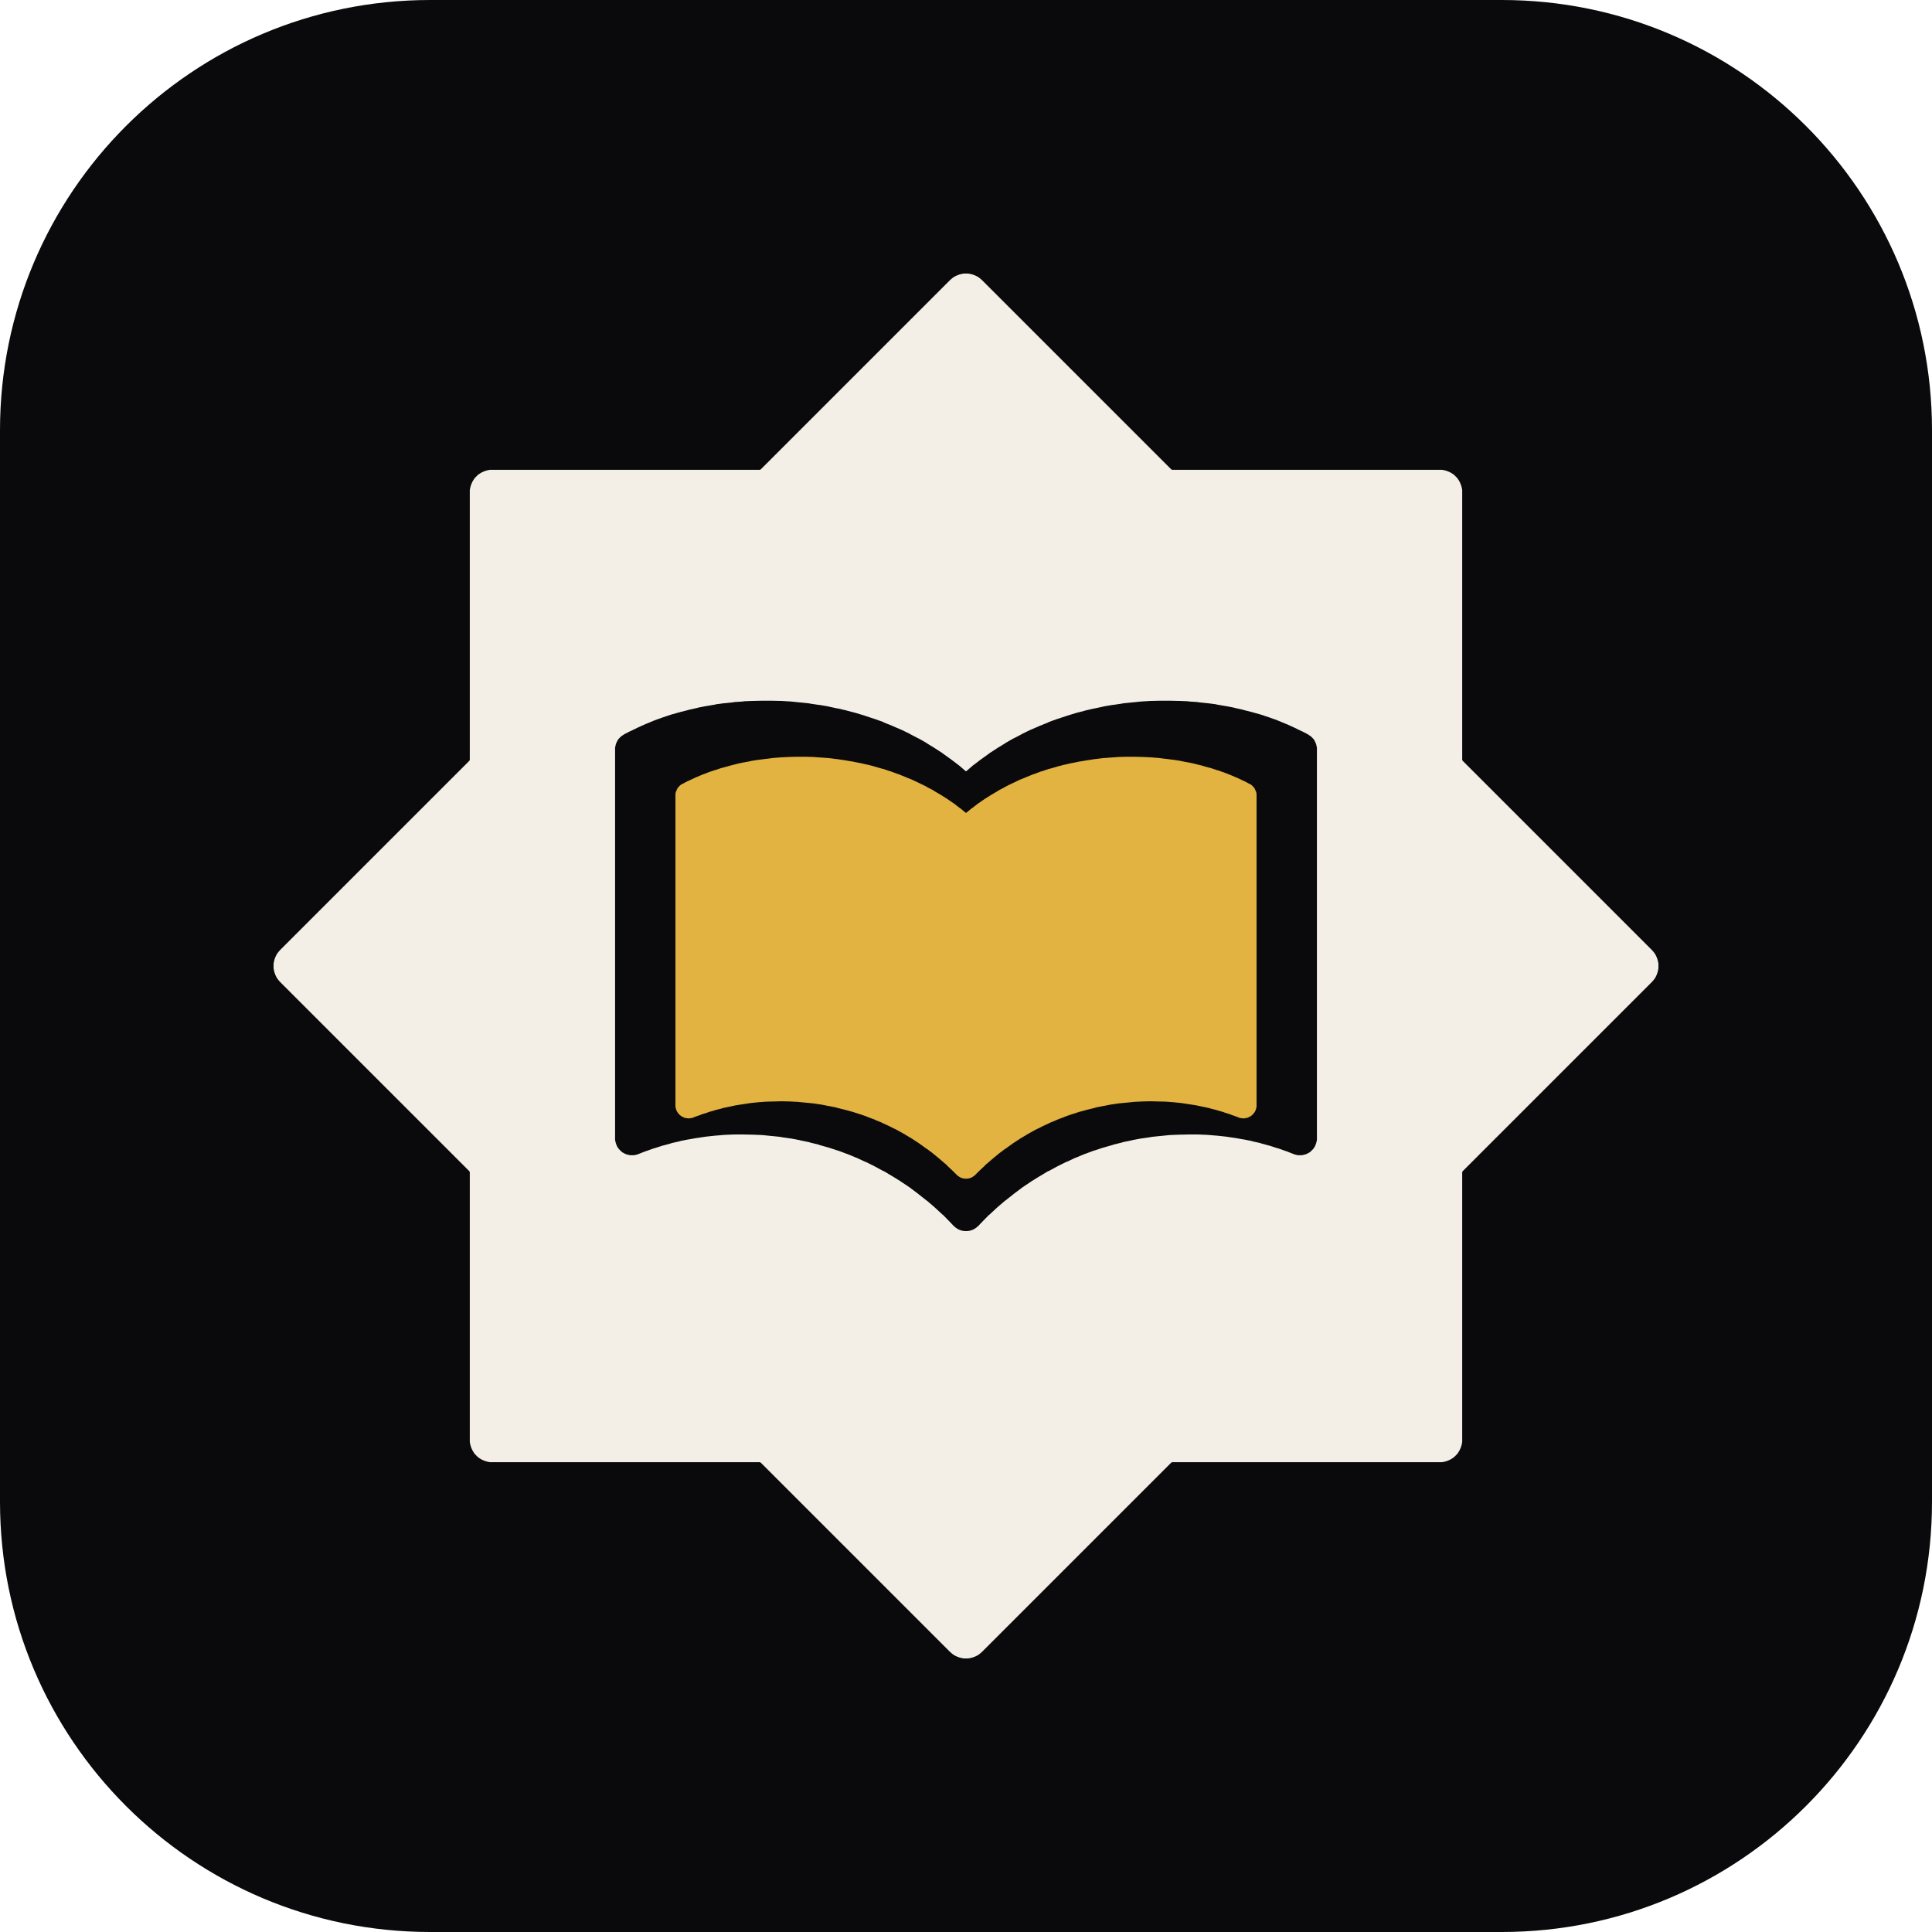
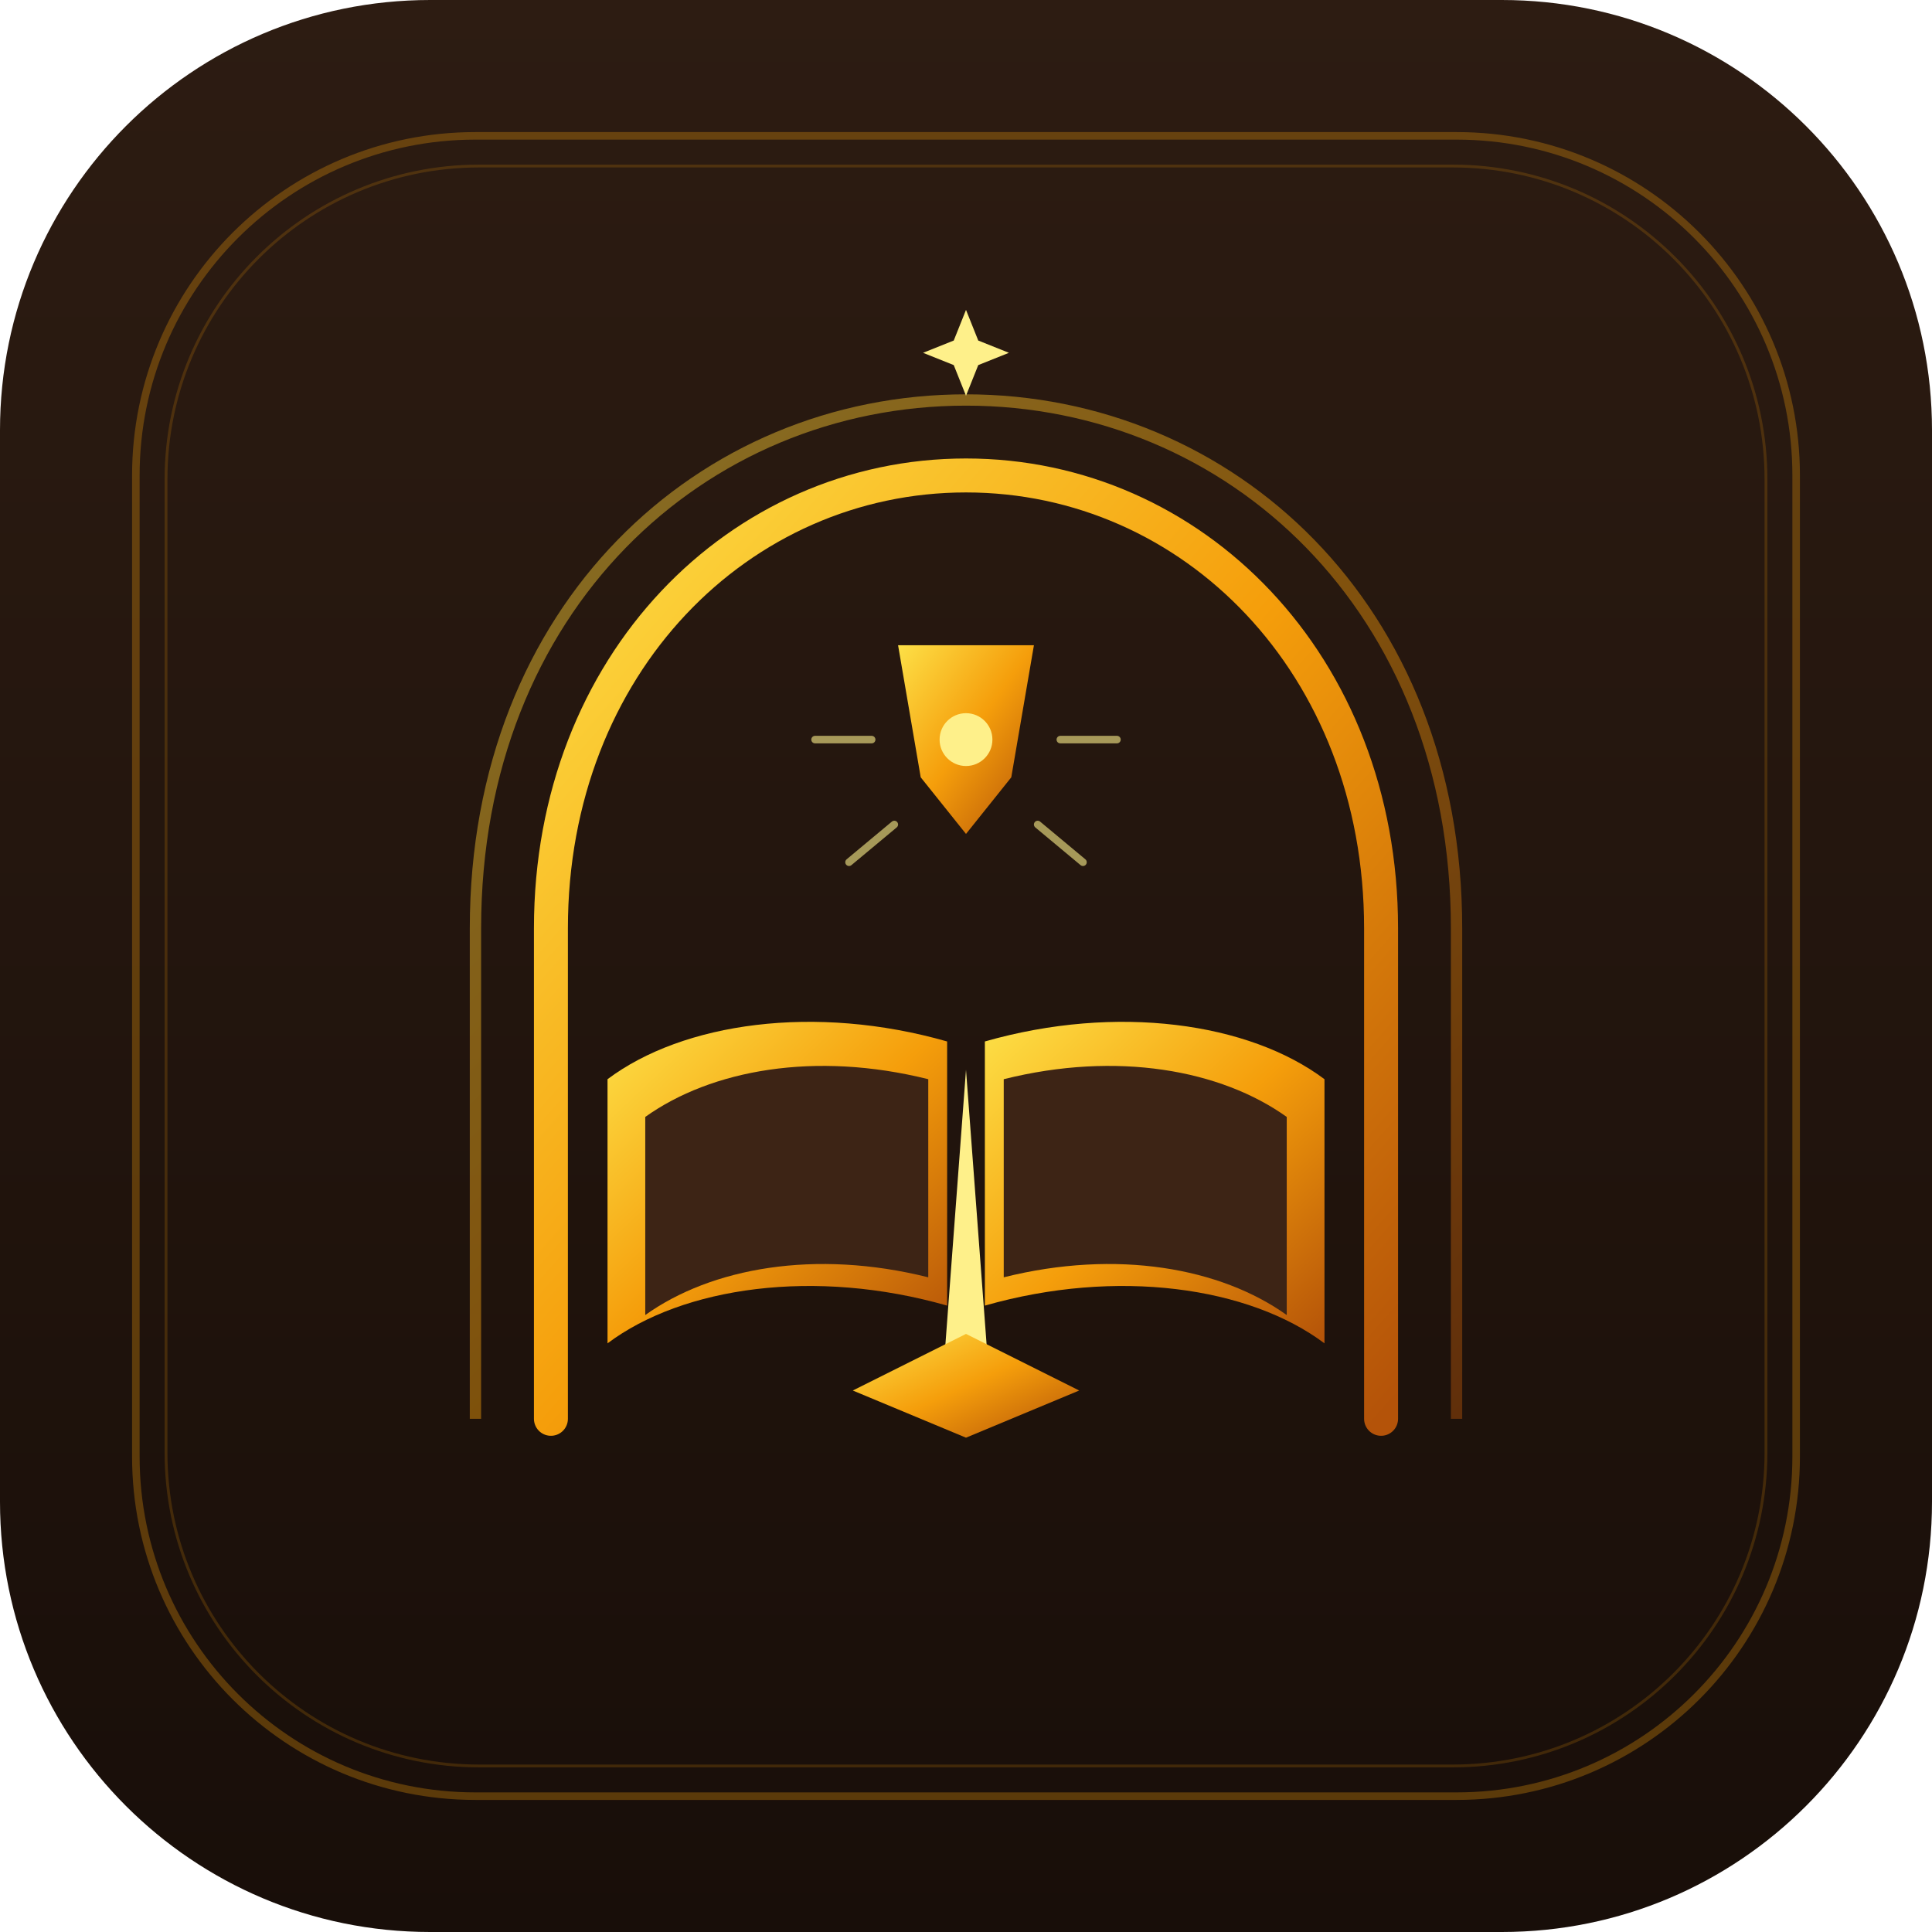
<svg xmlns="http://www.w3.org/2000/svg" viewBox="0 0 1024 1024" width="1024" height="1024">
-   <rect width="1024" height="1024" rx="228" fill="#0A0A0C" />
-   <g transform="translate(512 512) scale(1.0) translate(-512 -512)">
-     <path d="M248.7,403.3 L148.5,503.5 L147.7,504.4 L147.0,505.3 L146.4,506.3 L145.9,507.4 L145.5,508.5 L145.2,509.7 L145.0,510.8 L145.0,512.0 L145.0,513.2 L145.2,514.3 L145.5,515.5 L145.9,516.6 L146.4,517.7 L147.0,518.7 L147.7,519.6 L148.5,520.5 L248.7,620.7 L248.9,621.0 L249.0,621.3 L249.0,763.0 L249.0,764.2 L249.2,765.4 L249.5,766.5 L249.9,767.6 L250.4,768.7 L251.0,769.7 L251.7,770.7 L252.5,771.5 L253.3,772.3 L254.3,773.0 L255.3,773.6 L256.4,774.1 L257.5,774.5 L258.6,774.8 L259.8,775.0 L261.0,775.0 L402.7,775.0 L403.0,775.1 L403.3,775.3 L503.5,875.5 L504.4,876.3 L505.3,877.0 L506.3,877.6 L507.4,878.1 L508.5,878.5 L509.7,878.8 L510.8,879.0 L512.0,879.0 L513.2,879.0 L514.3,878.8 L515.5,878.5 L516.6,878.1 L517.7,877.6 L518.7,877.0 L519.6,876.3 L520.5,875.5 L620.7,775.3 L621.0,775.1 L621.3,775.0 L763.0,775.0 L764.2,775.0 L765.4,774.8 L766.5,774.5 L767.6,774.1 L768.7,773.6 L769.7,773.0 L770.7,772.3 L771.5,771.5 L772.3,770.7 L773.0,769.7 L773.6,768.7 L774.1,767.6 L774.5,766.5 L774.8,765.4 L775.0,764.2 L775.0,763.0 L775.0,621.3 L775.1,621.0 L775.3,620.7 L875.5,520.5 L876.3,519.6 L877.0,518.7 L877.6,517.7 L878.1,516.6 L878.5,515.5 L878.8,514.3 L879.0,513.2 L879.0,512.0 L879.0,510.8 L878.8,509.7 L878.5,508.5 L878.1,507.4 L877.6,506.3 L877.0,505.3 L876.3,504.4 L875.5,503.5 L775.3,403.3 L775.1,403.0 L775.0,402.7 L775.0,261.0 L775.0,259.8 L774.8,258.6 L774.5,257.5 L774.1,256.4 L773.6,255.3 L773.0,254.3 L772.3,253.3 L771.5,252.5 L770.7,251.7 L769.7,251.0 L768.7,250.4 L767.6,249.9 L766.5,249.5 L765.4,249.2 L764.2,249.0 L763.0,249.0 L621.3,249.0 L621.0,248.9 L620.7,248.7 L520.5,148.5 L519.6,147.7 L518.7,147.0 L517.7,146.4 L516.6,145.9 L515.5,145.5 L514.3,145.2 L513.2,145.0 L512.0,145.0 L510.8,145.0 L509.7,145.2 L508.5,145.5 L507.4,145.9 L506.3,146.4 L505.3,147.0 L504.4,147.7 L503.5,148.5 L403.3,248.7 L403.0,248.9 L402.7,249.0 L261.0,249.0 L259.8,249.0 L258.6,249.2 L257.5,249.5 L256.4,249.9 L255.3,250.4 L254.3,251.0 L253.3,251.7 L252.5,252.5 L251.7,253.3 L251.0,254.3 L250.4,255.3 L249.9,256.4 L249.5,257.5 L249.2,258.6 L249.0,259.8 L249.0,261.0 L249.0,402.7 L248.9,403.0 L248.7,403.3 Z M333.9,387.6 L334.2,387.5 L338.1,385.6 L338.3,385.5 L342.3,383.7 L342.6,383.6 L346.7,381.9 L346.9,381.8 L351.1,380.3 L351.4,380.2 L355.6,378.8 L355.9,378.7 L360.2,377.5 L360.5,377.4 L364.9,376.3 L365.1,376.2 L369.6,375.2 L369.8,375.1 L374.4,374.2 L374.6,374.2 L379.2,373.4 L379.4,373.3 L384.0,372.7 L384.3,372.7 L388.9,372.2 L389.2,372.1 L393.9,371.8 L394.1,371.7 L398.8,371.5 L399.1,371.5 L403.8,371.4 L404.1,371.4 L408.8,371.4 L409.1,371.4 L413.9,371.5 L414.1,371.5 L418.9,371.8 L419.1,371.8 L423.9,372.3 L424.1,372.3 L428.9,372.8 L429.2,372.9 L433.9,373.6 L434.2,373.6 L438.9,374.4 L439.2,374.5 L443.9,375.5 L444.1,375.5 L448.8,376.6 L449.1,376.7 L453.7,377.9 L454.0,378.0 L458.6,379.4 L458.8,379.5 L463.4,381.0 L463.7,381.1 L468.2,382.7 L468.4,382.9 L472.9,384.7 L473.1,384.8 L477.5,386.7 L477.8,386.8 L482.1,388.9 L482.4,389.1 L486.6,391.3 L486.9,391.4 L491.1,393.8 L491.3,394.0 L495.4,396.5 L495.7,396.7 L499.7,399.3 L499.9,399.5 L503.8,402.3 L504.1,402.5 L507.9,405.4 L508.2,405.6 L511.8,408.7 L512.0,408.8 L512.2,408.7 L515.8,405.6 L516.1,405.4 L519.9,402.5 L520.2,402.3 L524.1,399.5 L524.3,399.3 L528.3,396.7 L528.6,396.5 L532.7,394.0 L532.9,393.8 L537.1,391.4 L537.4,391.3 L541.6,389.1 L541.9,388.9 L546.2,386.8 L546.5,386.7 L550.9,384.8 L551.1,384.7 L555.6,382.9 L555.8,382.7 L560.3,381.1 L560.6,381.0 L565.2,379.5 L565.4,379.4 L570.0,378.0 L570.3,377.9 L574.9,376.7 L575.2,376.6 L579.9,375.5 L580.1,375.5 L584.8,374.5 L585.1,374.4 L589.8,373.6 L590.1,373.6 L594.8,372.9 L595.1,372.8 L599.9,372.3 L600.1,372.3 L604.9,371.8 L605.1,371.8 L609.9,371.5 L610.1,371.5 L614.9,371.4 L615.2,371.4 L619.9,371.4 L620.2,371.4 L624.9,371.5 L625.2,371.5 L629.9,371.7 L630.1,371.8 L634.8,372.1 L635.1,372.2 L639.7,372.7 L640.0,372.7 L644.6,373.3 L644.8,373.4 L649.4,374.2 L649.6,374.2 L654.2,375.1 L654.4,375.2 L658.9,376.2 L659.1,376.3 L663.5,377.4 L663.8,377.5 L668.1,378.7 L668.4,378.8 L672.6,380.2 L672.9,380.3 L677.1,381.8 L677.3,381.9 L681.4,383.6 L681.7,383.7 L685.7,385.5 L685.9,385.6 L689.8,387.5 L690.1,387.6 L693.2,389.2 L693.9,389.7 L694.7,390.2 L695.3,390.8 L695.9,391.4 L696.5,392.1 L696.9,392.9 L697.3,393.7 L697.6,394.5 L697.8,395.4 L698.0,396.3 L698.0,397.2 L698.0,603.3 L698.0,604.2 L697.8,605.1 L697.6,605.9 L697.3,606.7 L697.0,607.5 L696.5,608.3 L696.0,609.0 L695.4,609.6 L694.8,610.2 L694.1,610.8 L693.3,611.2 L692.6,611.6 L691.7,611.9 L690.9,612.1 L690.0,612.3 L689.2,612.3 L688.3,612.3 L687.4,612.2 L686.6,612.0 L685.7,611.7 L681.6,610.1 L681.5,610.1 L677.3,608.6 L677.1,608.6 L672.8,607.2 L672.7,607.2 L668.3,606.0 L668.2,605.9 L663.7,604.9 L663.6,604.8 L659.1,603.9 L658.9,603.9 L654.4,603.1 L654.2,603.1 L649.6,602.4 L649.4,602.4 L644.8,601.9 L644.6,601.9 L639.9,601.5 L639.8,601.5 L635.0,601.3 L634.9,601.3 L630.1,601.3 L629.9,601.3 L625.1,601.4 L625.0,601.4 L620.1,601.6 L620.0,601.6 L615.1,602.1 L615.0,602.1 L610.1,602.6 L609.9,602.7 L605.1,603.4 L604.9,603.4 L600.1,604.3 L599.9,604.4 L595.0,605.4 L594.9,605.5 L590.0,606.7 L589.9,606.8 L585.0,608.2 L584.9,608.2 L580.1,609.8 L579.9,609.8 L575.1,611.6 L575.0,611.6 L570.2,613.6 L570.1,613.6 L565.4,615.8 L565.2,615.8 L560.6,618.1 L560.4,618.2 L555.8,620.7 L555.6,620.7 L551.1,623.4 L550.9,623.5 L546.4,626.3 L546.3,626.4 L541.8,629.4 L541.7,629.5 L537.3,632.8 L537.2,632.9 L532.9,636.3 L532.7,636.4 L528.5,640.0 L528.4,640.1 L524.3,643.9 L524.1,644.0 L520.1,648.1 L520.0,648.2 L518.6,649.7 L517.9,650.3 L517.3,650.8 L516.5,651.3 L515.8,651.7 L515.0,652.0 L514.1,652.3 L513.3,652.4 L512.4,652.5 L511.6,652.5 L510.7,652.4 L509.9,652.3 L509.0,652.0 L508.2,651.7 L507.5,651.3 L506.7,650.8 L506.1,650.3 L505.4,649.7 L504.0,648.2 L503.9,648.1 L499.9,644.0 L499.7,643.9 L495.6,640.1 L495.5,640.0 L491.3,636.4 L491.1,636.3 L486.8,632.9 L486.7,632.8 L482.3,629.5 L482.2,629.4 L477.7,626.4 L477.6,626.3 L473.1,623.5 L472.9,623.4 L468.4,620.7 L468.2,620.7 L463.6,618.2 L463.4,618.1 L458.8,615.8 L458.6,615.8 L453.9,613.6 L453.8,613.6 L449.0,611.6 L448.9,611.6 L444.1,609.8 L443.9,609.8 L439.1,608.2 L439.0,608.2 L434.1,606.8 L434.0,606.7 L429.1,605.5 L429.0,605.4 L424.1,604.4 L423.9,604.3 L419.1,603.4 L418.9,603.4 L414.1,602.7 L413.9,602.6 L409.0,602.1 L408.9,602.1 L404.0,601.6 L403.9,601.6 L399.0,601.4 L398.9,601.4 L394.1,601.3 L393.9,601.3 L389.1,601.3 L389.0,601.3 L384.2,601.5 L384.1,601.5 L379.4,601.9 L379.2,601.9 L374.6,602.4 L374.4,602.4 L369.8,603.1 L369.6,603.1 L365.1,603.9 L364.9,603.9 L360.4,604.8 L360.3,604.9 L355.8,605.9 L355.7,606.0 L351.3,607.2 L351.2,607.2 L346.9,608.6 L346.7,608.6 L342.5,610.1 L342.4,610.1 L338.3,611.7 L337.4,612.0 L336.6,612.2 L335.7,612.3 L334.8,612.3 L334.0,612.3 L333.1,612.1 L332.3,611.9 L331.4,611.6 L330.7,611.2 L329.9,610.8 L329.2,610.2 L328.6,609.6 L328.0,609.0 L327.5,608.3 L327.0,607.5 L326.7,606.7 L326.4,605.9 L326.2,605.1 L326.0,604.2 L326.0,603.3 L326.0,397.2 L326.0,396.3 L326.2,395.4 L326.4,394.5 L326.7,393.7 L327.1,392.9 L327.5,392.1 L328.1,391.4 L328.7,390.8 L329.3,390.2 L330.1,389.7 L330.8,389.2 L333.9,387.6 Z " fill="#F4EFE6" fill-rule="evenodd" />
-     <path d="M361.9,415.4 L361.2,415.7 L360.7,416.1 L360.1,416.6 L359.7,417.1 L359.2,417.6 L358.9,418.2 L358.6,418.9 L358.3,419.5 L358.1,420.2 L358.0,420.9 L358.0,421.6 L358.0,585.8 L358.0,586.5 L358.1,587.1 L358.3,587.8 L358.5,588.4 L358.8,589.1 L359.2,589.7 L359.6,590.2 L360.0,590.7 L360.6,591.2 L361.1,591.6 L361.7,591.9 L362.3,592.2 L363.0,592.5 L363.6,592.6 L364.3,592.7 L365.0,592.8 L365.7,592.7 L366.4,592.6 L367.0,592.5 L367.7,592.2 L368.0,592.1 L368.2,592.0 L371.6,590.8 L371.7,590.7 L375.2,589.6 L375.3,589.5 L378.8,588.5 L379.0,588.4 L382.6,587.5 L382.7,587.4 L386.4,586.6 L386.5,586.6 L390.2,585.8 L390.3,585.8 L394.1,585.2 L394.2,585.2 L398.1,584.6 L398.2,584.6 L402.1,584.2 L402.2,584.2 L406.1,583.9 L406.2,583.9 L410.2,583.8 L410.3,583.8 L414.3,583.7 L414.4,583.7 L418.4,583.8 L418.5,583.8 L422.5,584.0 L422.6,584.0 L426.6,584.4 L426.7,584.4 L430.8,584.8 L430.9,584.8 L434.9,585.4 L435.1,585.4 L439.1,586.2 L439.2,586.2 L443.3,587.0 L443.4,587.1 L447.4,588.1 L447.5,588.1 L451.5,589.2 L451.6,589.2 L455.6,590.5 L455.7,590.5 L459.7,591.9 L459.8,592.0 L463.8,593.5 L463.9,593.6 L467.8,595.2 L467.9,595.3 L471.8,597.1 L471.9,597.2 L475.8,599.1 L475.9,599.2 L479.7,601.3 L479.8,601.4 L483.5,603.6 L483.6,603.7 L487.3,606.1 L487.4,606.2 L491.0,608.8 L491.1,608.8 L494.7,611.5 L494.8,611.6 L498.3,614.5 L498.4,614.6 L501.9,617.6 L501.9,617.7 L505.3,620.9 L505.4,621.0 L507.0,622.6 L507.5,623.1 L508.1,623.5 L508.7,623.9 L509.3,624.2 L509.9,624.4 L510.6,624.6 L511.3,624.7 L512.0,624.7 L512.7,624.7 L513.4,624.6 L514.1,624.4 L514.7,624.2 L515.3,623.9 L515.9,623.5 L516.5,623.1 L517.0,622.6 L518.6,621.0 L518.7,620.9 L522.1,617.7 L522.1,617.6 L525.6,614.6 L525.7,614.5 L529.2,611.6 L529.3,611.5 L532.9,608.8 L533.0,608.8 L536.6,606.2 L536.7,606.1 L540.4,603.7 L540.5,603.6 L544.2,601.4 L544.3,601.3 L548.1,599.2 L548.2,599.1 L552.1,597.2 L552.2,597.1 L556.1,595.3 L556.2,595.2 L560.1,593.6 L560.2,593.5 L564.2,592.0 L564.3,591.9 L568.3,590.5 L568.4,590.5 L572.4,589.2 L572.5,589.2 L576.5,588.1 L576.6,588.1 L580.6,587.1 L580.7,587.0 L584.8,586.2 L584.9,586.2 L588.9,585.4 L589.1,585.4 L593.1,584.8 L593.2,584.8 L597.3,584.4 L597.4,584.4 L601.4,584.0 L601.5,584.0 L605.5,583.8 L605.6,583.8 L609.6,583.7 L609.7,583.7 L613.7,583.8 L613.8,583.8 L617.8,583.9 L617.9,583.9 L621.8,584.2 L621.9,584.2 L625.8,584.6 L625.9,584.6 L629.8,585.2 L629.9,585.2 L633.7,585.8 L633.8,585.8 L637.5,586.6 L637.6,586.6 L641.3,587.4 L641.4,587.5 L645.0,588.4 L645.2,588.5 L648.7,589.5 L648.8,589.6 L652.3,590.7 L652.4,590.8 L655.8,592.0 L656.0,592.1 L656.3,592.2 L657.0,592.5 L657.6,592.6 L658.3,592.7 L659.0,592.8 L659.7,592.7 L660.4,592.6 L661.0,592.5 L661.7,592.2 L662.3,591.9 L662.9,591.6 L663.4,591.2 L664.0,590.7 L664.4,590.2 L664.8,589.7 L665.2,589.1 L665.5,588.4 L665.7,587.8 L665.9,587.1 L666.0,586.5 L666.0,585.8 L666.0,421.6 L666.0,420.9 L665.9,420.2 L665.7,419.5 L665.4,418.9 L665.1,418.2 L664.8,417.6 L664.3,417.1 L663.9,416.6 L663.3,416.1 L662.8,415.7 L662.1,415.4 L659.5,414.0 L659.2,413.9 L656.0,412.4 L655.8,412.3 L652.5,410.9 L652.3,410.8 L648.9,409.5 L648.7,409.4 L645.2,408.2 L645.0,408.2 L641.5,407.0 L641.3,407.0 L637.7,406.0 L637.5,405.9 L633.8,405.0 L633.6,404.9 L629.9,404.1 L629.7,404.1 L626.0,403.4 L625.8,403.3 L622.0,402.7 L621.8,402.7 L617.9,402.2 L617.7,402.2 L613.9,401.7 L613.7,401.7 L609.8,401.4 L609.6,401.4 L605.7,401.2 L605.5,401.2 L601.5,401.1 L601.4,401.1 L597.4,401.1 L597.2,401.1 L593.3,401.2 L593.1,401.2 L589.1,401.5 L588.9,401.5 L584.9,401.8 L584.7,401.8 L580.8,402.3 L580.6,402.3 L576.6,402.9 L576.5,402.9 L572.5,403.6 L572.3,403.6 L568.4,404.4 L568.2,404.4 L564.3,405.3 L564.1,405.3 L560.3,406.3 L560.1,406.4 L556.2,407.5 L556.0,407.5 L552.2,408.8 L552.0,408.8 L548.3,410.2 L548.1,410.2 L544.4,411.7 L544.2,411.8 L540.5,413.3 L540.3,413.4 L536.7,415.1 L536.5,415.2 L533.0,416.9 L532.8,417.1 L529.3,418.9 L529.1,419.1 L525.7,421.1 L525.5,421.2 L522.2,423.3 L522.0,423.4 L518.7,425.7 L518.5,425.8 L515.4,428.2 L515.2,428.3 L512.1,430.8 L512.0,430.9 L511.9,430.8 L508.8,428.3 L508.6,428.2 L505.5,425.8 L505.3,425.7 L502.0,423.4 L501.8,423.3 L498.5,421.2 L498.3,421.1 L494.9,419.1 L494.7,418.9 L491.2,417.1 L491.0,416.9 L487.5,415.2 L487.3,415.1 L483.7,413.4 L483.5,413.3 L479.8,411.8 L479.6,411.7 L475.9,410.2 L475.7,410.2 L472.0,408.8 L471.8,408.8 L468.0,407.5 L467.8,407.5 L463.9,406.4 L463.7,406.3 L459.9,405.3 L459.7,405.3 L455.8,404.4 L455.6,404.4 L451.7,403.6 L451.5,403.6 L447.5,402.9 L447.4,402.9 L443.4,402.3 L443.2,402.3 L439.3,401.8 L439.1,401.8 L435.1,401.5 L434.9,401.5 L430.9,401.2 L430.7,401.2 L426.8,401.1 L426.6,401.1 L422.6,401.1 L422.5,401.1 L418.5,401.2 L418.3,401.2 L414.4,401.4 L414.2,401.4 L410.3,401.7 L410.1,401.7 L406.3,402.2 L406.1,402.2 L402.2,402.7 L402.0,402.7 L398.2,403.3 L398.0,403.4 L394.3,404.1 L394.1,404.1 L390.4,404.9 L390.2,405.0 L386.5,405.9 L386.3,406.0 L382.7,407.0 L382.5,407.0 L379.0,408.2 L378.8,408.2 L375.3,409.4 L375.1,409.5 L371.7,410.8 L371.5,410.9 L368.2,412.3 L368.0,412.4 L364.8,413.9 L364.5,414.0 L361.9,415.4 Z " fill="#E3B341" />
+   <defs>
+     <linearGradient id="bgG" x1="0" y1="0" x2="0" y2="1">
+       <stop offset="0%" stop-color="#2D1C12" />
+       <stop offset="100%" stop-color="#180E09" />
+     </linearGradient>
+   </defs>
+   <rect width="1024" height="1024" rx="228" fill="url(#bgG)" />
+   <rect x="72" y="72" width="880" height="880" rx="180" fill="none" stroke="#F59E0B" stroke-width="4" stroke-opacity="0.3" />
+   <rect x="88" y="88" width="848" height="848" rx="166" fill="none" stroke="#F59E0B" stroke-width="1.5" stroke-opacity="0.18" />
+   <linearGradient id="goldG" x1="0" y1="0" x2="1" y2="1">
+     <stop offset="0%" stop-color="#FDE047" />
+     <stop offset="50%" stop-color="#F59E0B" />
+     <stop offset="100%" stop-color="#B45309" />
+   </linearGradient>
+   <linearGradient id="innerPageG" x1="0" y1="0" x2="0" y2="1">
+     <stop offset="0%" stop-color="#FEF08A" />
+     <stop offset="100%" stop-color="#D97706" />
+   </linearGradient>
+   <g transform="translate(512 512) scale(1.0)">
+     <path d="M-220,240 L-220,-20 C-220,-160 -120,-260 0,-260 C120,-260 220,-160 220,-20 L220,240" fill="none" stroke="url(#goldG)" stroke-width="18" stroke-linecap="round" />
+     <path d="M-260,240 L-260,-20 C-260,-190 -140,-300 0,-300 C140,-300 260,-190 260,-20 L260,240" fill="none" stroke="url(#goldG)" stroke-width="6" stroke-opacity="0.45" />
+     <line x1="0" y1="-260" x2="0" y2="-170" stroke="url(#goldG)" stroke-width="6" />
+     <path d="M-36,-170 L36,-170 L24,-100 L0,-70 L-24,-100 Z" fill="url(#goldG)" />
+     <circle cx="0" cy="-120" r="14" fill="#FEF08A" />
+     <line x1="-50" y1="-120" x2="-80" y2="-120" stroke="#FEF08A" stroke-width="4" stroke-linecap="round" stroke-opacity="0.6" />
+     <line x1="50" y1="-120" x2="80" y2="-120" stroke="#FEF08A" stroke-width="4" stroke-linecap="round" stroke-opacity="0.6" />
+     <line x1="-38" y1="-75" x2="-62" y2="-55" stroke="#FEF08A" stroke-width="4" stroke-linecap="round" stroke-opacity="0.6" />
+     <line x1="38" y1="-75" x2="62" y2="-55" stroke="#FEF08A" stroke-width="4" stroke-linecap="round" stroke-opacity="0.6" />
+     <path d="M-10,40 C-80,20 -150,30 -190,60 L-190,200 C-150,170 -80,160 -10,180 Z" fill="url(#goldG)" />
+     <path d="M-20,60 C-80,45 -135,55 -170,80 L-170,185 C-135,160 -80,150 -20,165 Z" fill="#3D2415" />
+     <path d="M10,40 C80,20 150,30 190,60 L190,200 C150,170 80,160 10,180 Z" fill="url(#goldG)" />
+     <path d="M20,60 C80,45 135,55 170,80 L170,185 C135,160 80,150 20,165 Z" fill="#3D2415" />
+     <polygon points="0,55 -12,215 12,215" fill="#FEF08A" />
+     <path d="M-60,225 L0,195 L60,225 L0,250 Z" fill="url(#goldG)" />
+     <g transform="translate(0, -325) scale(0.65)">
+       <polygon points="0,-35 10,-10 35,0 10,10 0,35 -10,10 -35,0 -10,-10" fill="#FEF08A" />
+     </g>
  </g>
</svg>
